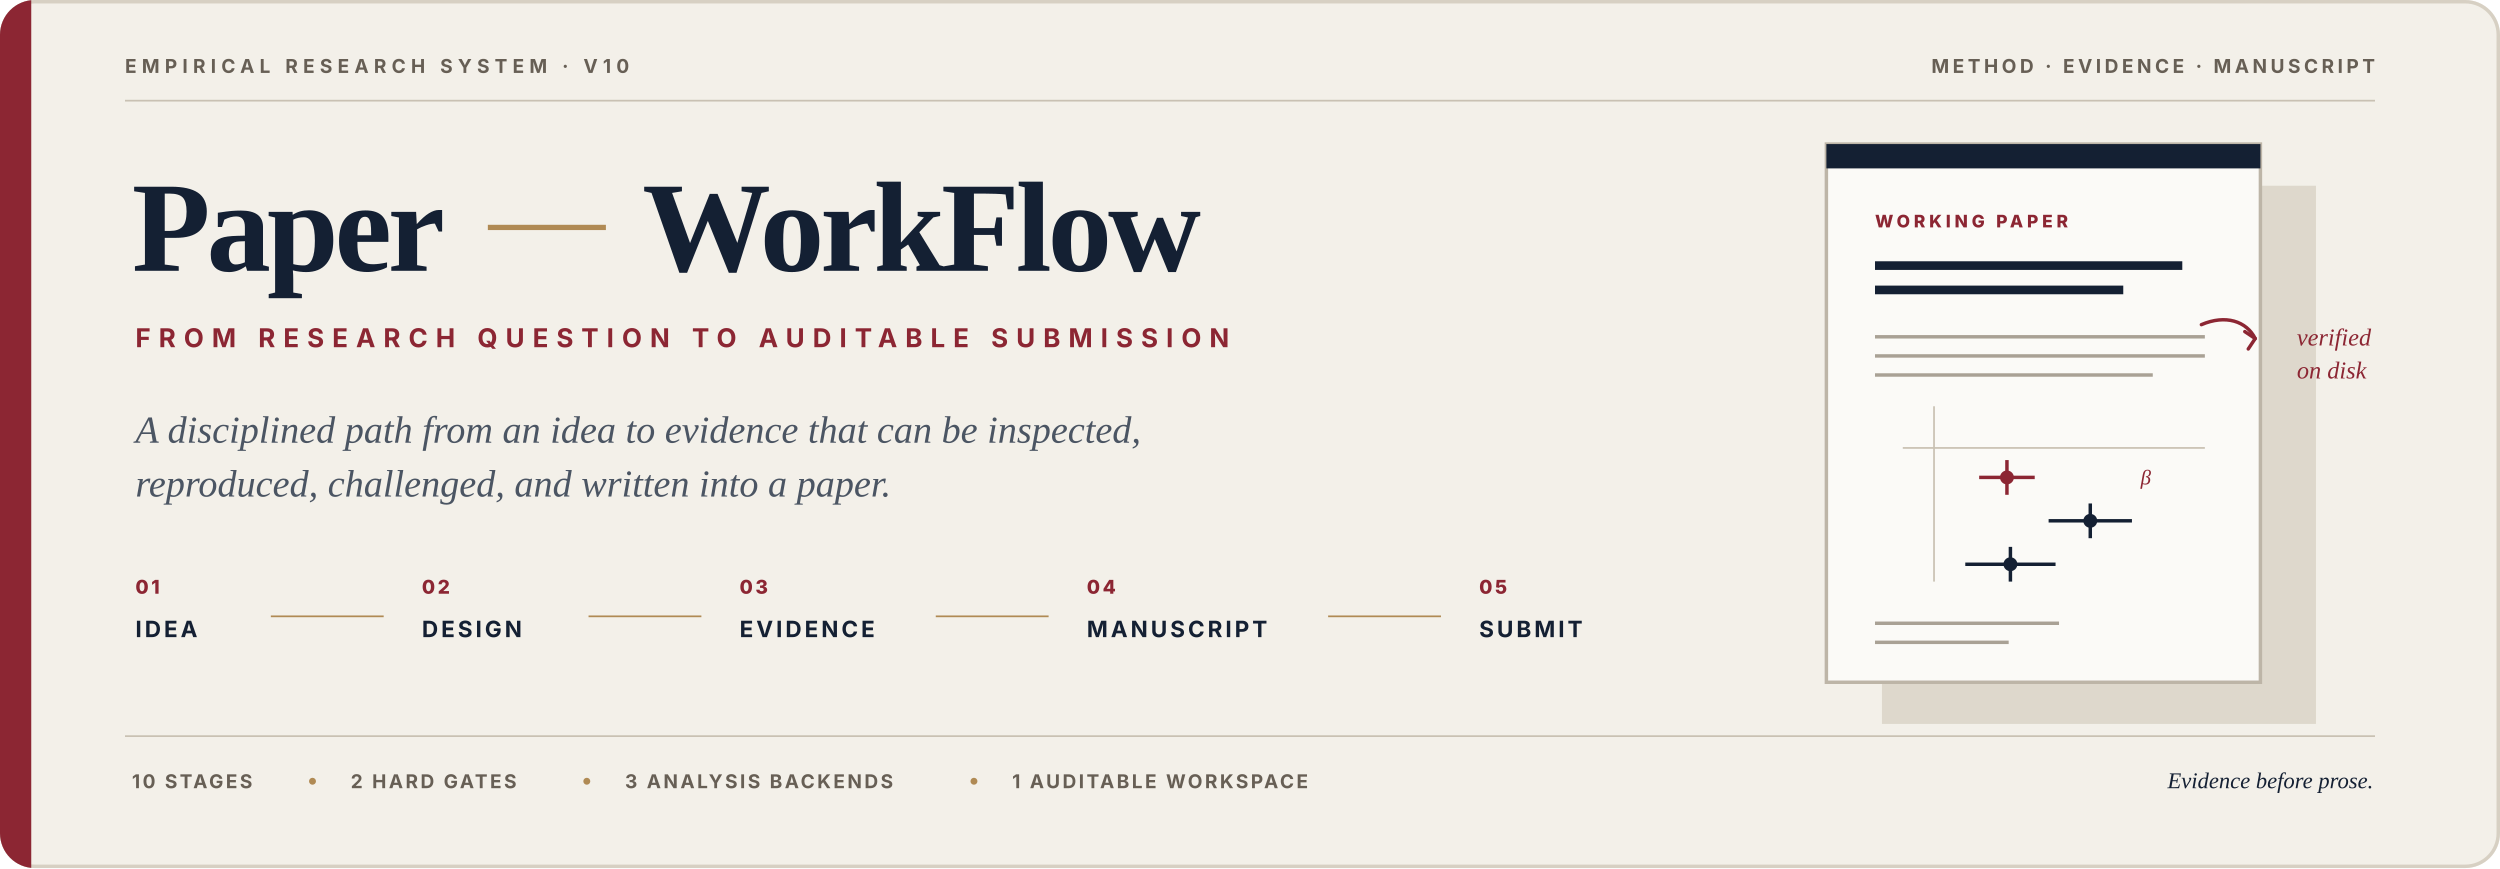
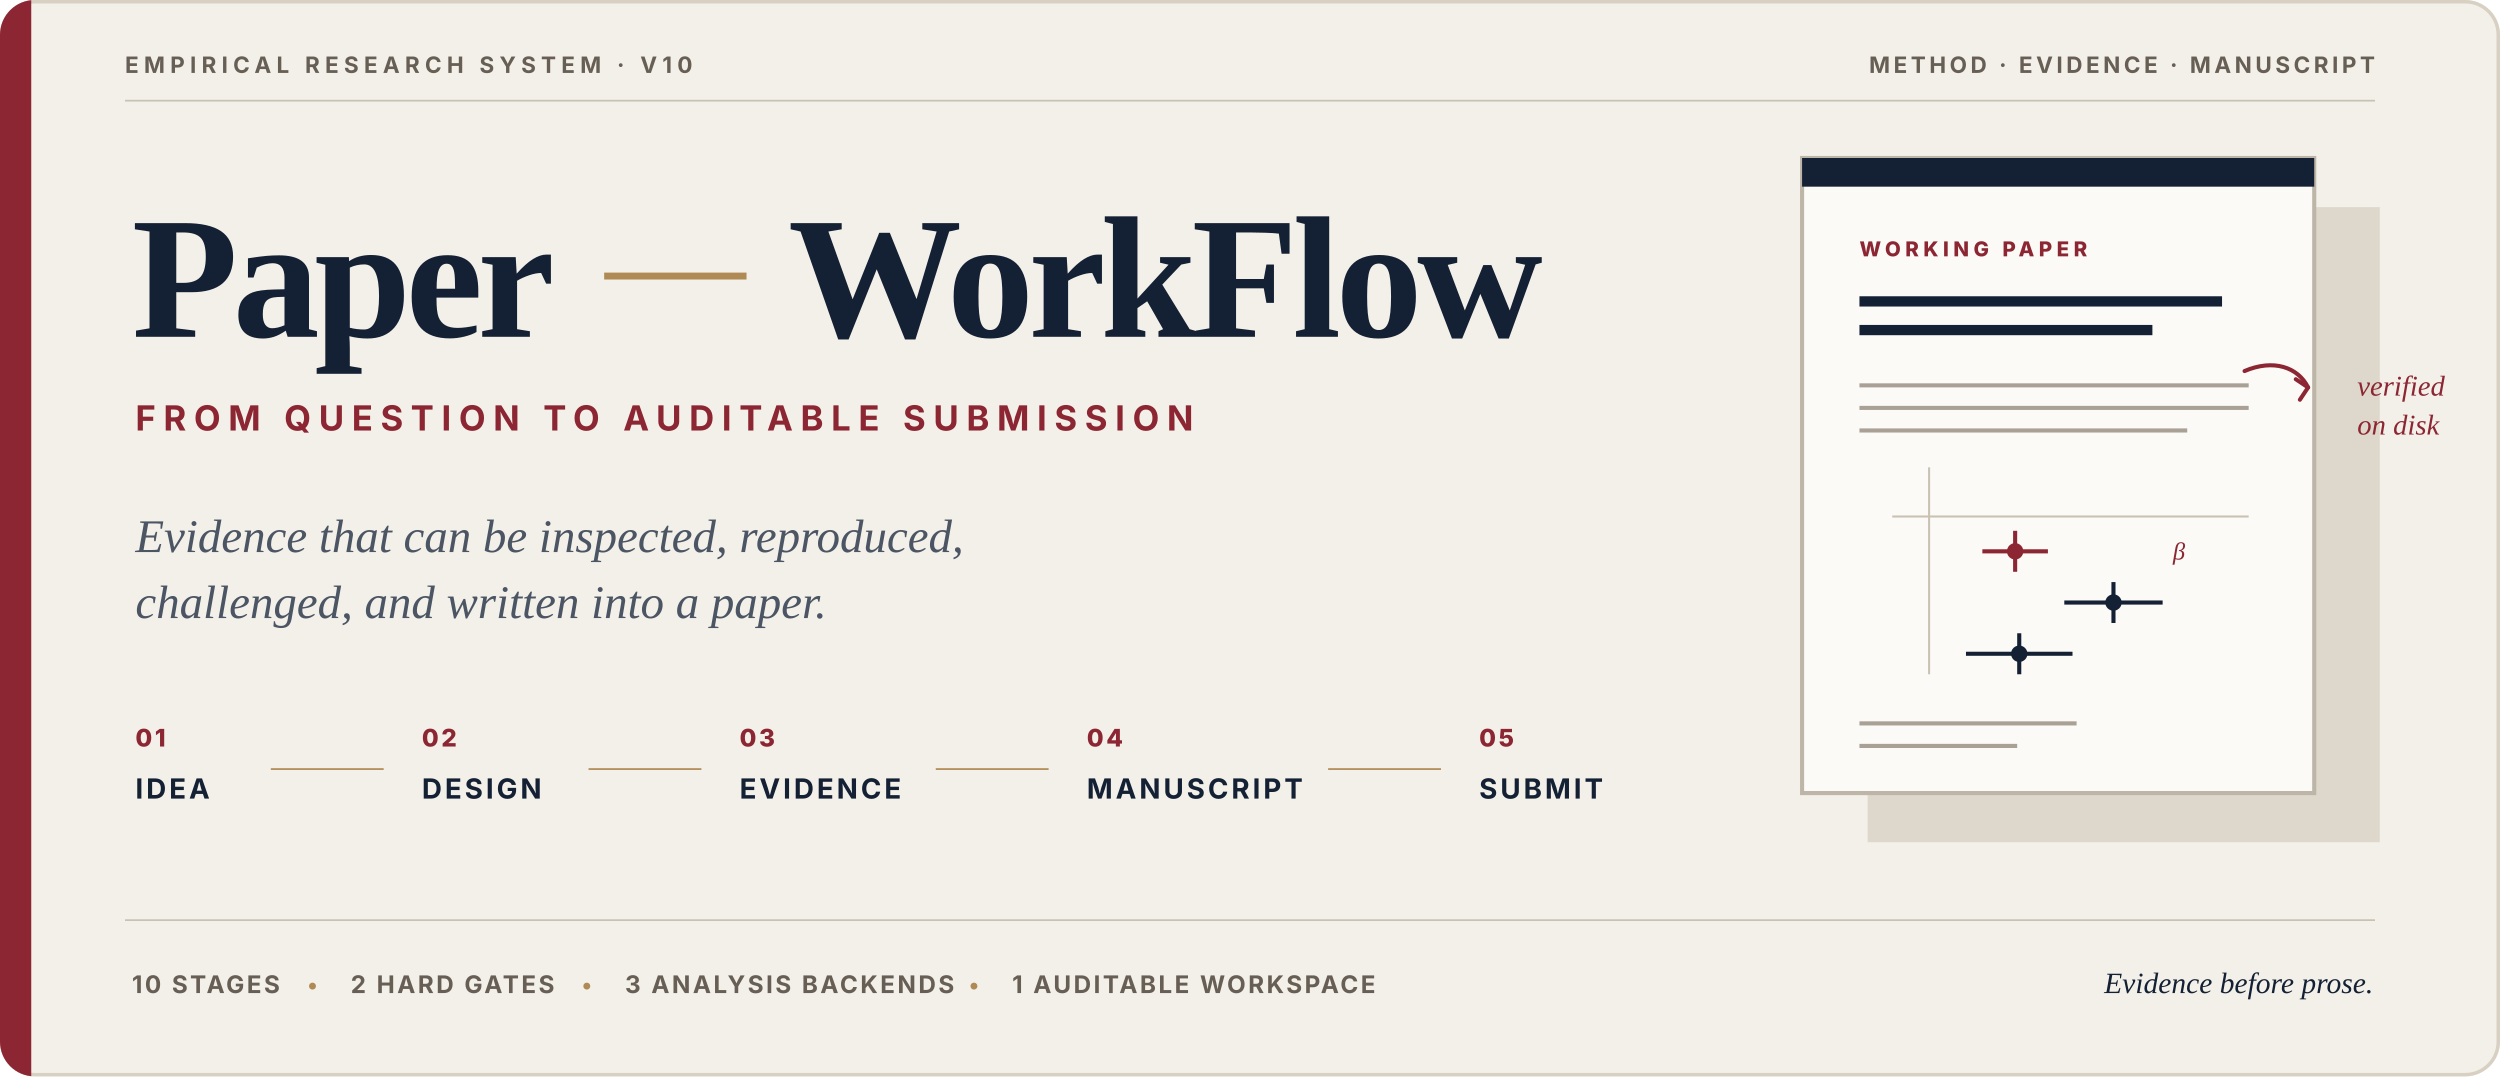
- <svg xmlns="http://www.w3.org/2000/svg" width="1440" height="500" viewBox="0 0 1440 500" fill="none" role="img" aria-labelledby="title desc">
+ <svg xmlns="http://www.w3.org/2000/svg" width="1440" height="620" viewBox="0 0 1440 620" fill="none" role="img" aria-labelledby="title desc">
  <defs>
    <clipPath id="frame">
-       <rect width="1440" height="500" rx="20" />
+       <rect width="1440" height="620" rx="20" />
    </clipPath>
    <style>
      .sans { font-family: Inter, ui-sans-serif, system-ui, -apple-system, BlinkMacSystemFont, "Segoe UI", sans-serif; }
      .serif { font-family: Georgia, "Times New Roman", serif; }
    </style>
  </defs>
  <g clip-path="url(#frame)">
-     <rect width="1440" height="500" fill="#F3F0E9" />
-     <rect x="1" y="1" width="1438" height="498" rx="19" stroke="#D7D0C3" stroke-width="2" />
-     <rect width="18" height="500" fill="#8C2633" />
+     <rect width="1440" height="620" fill="#F3F0E9" />
+     <rect x="1" y="1" width="1438" height="618" rx="19" stroke="#D7D0C3" stroke-width="2" />
+     <rect width="18" height="620" fill="#8C2633" />
    <path d="M72 58H1368" stroke="#C9C1B3" />
-     <path d="M72 424H1368" stroke="#C9C1B3" />
-     <text x="72" y="42" class="sans" fill="#675F55" font-size="11" font-weight="700" letter-spacing="3">EMPIRICAL RESEARCH SYSTEM · V10</text>
-     <text x="1368" y="42" class="sans" fill="#675F55" font-size="11" font-weight="700" letter-spacing="2" text-anchor="end">METHOD · EVIDENCE · MANUSCRIPT</text>
-     <text x="76" y="156" class="serif" fill="#142033" font-size="74" font-weight="700" letter-spacing="-2.2">Paper</text>
-     <line x1="281" y1="131" x2="349" y2="131" stroke="#B08A54" stroke-width="3" />
-     <text x="370" y="156" class="serif" fill="#142033" font-size="74" font-weight="700" letter-spacing="-2.2">WorkFlow</text>
-     <text x="78" y="200" class="sans" fill="#8C2633" font-size="15" font-weight="750" letter-spacing="4.6">FROM RESEARCH QUESTION TO AUDITABLE SUBMISSION</text>
-     <text x="78" y="255" class="serif" fill="#4B5563" font-size="22" font-style="italic">A disciplined path from an idea to evidence that can be inspected,</text>
-     <text x="78" y="286" class="serif" fill="#4B5563" font-size="22" font-style="italic">reproduced, challenged, and written into a paper.</text>
-     <g transform="translate(78 342)" class="sans">
+     <path d="M72 530H1368" stroke="#C9C1B3" />
+     <text x="72" y="42" class="sans" fill="#675F55" font-size="13" font-weight="700" letter-spacing="3">EMPIRICAL RESEARCH SYSTEM · V10</text>
+     <text x="1368" y="42" class="sans" fill="#675F55" font-size="13" font-weight="700" letter-spacing="2" text-anchor="end">METHOD · EVIDENCE · MANUSCRIPT</text>
+     <text x="76" y="194" class="serif" fill="#142033" font-size="100" font-weight="700" letter-spacing="-3">Paper</text>
+     <line x1="348" y1="159" x2="430" y2="159" stroke="#B08A54" stroke-width="4" />
+     <text x="454" y="194" class="serif" fill="#142033" font-size="100" font-weight="700" letter-spacing="-3">WorkFlow</text>
+     <text x="78" y="248" class="sans" fill="#8C2633" font-size="20" font-weight="750" letter-spacing="4.4">FROM QUESTION TO AUDITABLE SUBMISSION</text>
+     <text x="78" y="318" class="serif" fill="#4B5563" font-size="27" font-style="italic">Evidence that can be inspected, reproduced,</text>
+     <text x="78" y="356" class="serif" fill="#4B5563" font-size="27" font-style="italic">challenged, and written into a paper.</text>
+     <g transform="translate(78 430)" class="sans">
      <g>
-         <text x="0" y="0" fill="#8C2633" font-size="11" font-weight="800" letter-spacing="1.5">01</text>
-         <text x="0" y="25" fill="#142033" font-size="13" font-weight="750" letter-spacing="1.7">IDEA</text>
+         <text x="0" y="0" fill="#8C2633" font-size="14" font-weight="800" letter-spacing="1.5">01</text>
+         <text x="0" y="30" fill="#142033" font-size="16" font-weight="750" letter-spacing="1.7">IDEA</text>
      </g>
      <line x1="78" y1="13" x2="143" y2="13" stroke="#B08A54" />
      <g transform="translate(165 0)">
-         <text x="0" y="0" fill="#8C2633" font-size="11" font-weight="800" letter-spacing="1.5">02</text>
-         <text x="0" y="25" fill="#142033" font-size="13" font-weight="750" letter-spacing="1.7">DESIGN</text>
+         <text x="0" y="0" fill="#8C2633" font-size="14" font-weight="800" letter-spacing="1.5">02</text>
+         <text x="0" y="30" fill="#142033" font-size="16" font-weight="750" letter-spacing="1.7">DESIGN</text>
      </g>
      <line x1="261" y1="13" x2="326" y2="13" stroke="#B08A54" />
      <g transform="translate(348 0)">
-         <text x="0" y="0" fill="#8C2633" font-size="11" font-weight="800" letter-spacing="1.5">03</text>
-         <text x="0" y="25" fill="#142033" font-size="13" font-weight="750" letter-spacing="1.7">EVIDENCE</text>
+         <text x="0" y="0" fill="#8C2633" font-size="14" font-weight="800" letter-spacing="1.5">03</text>
+         <text x="0" y="30" fill="#142033" font-size="16" font-weight="750" letter-spacing="1.7">EVIDENCE</text>
      </g>
      <line x1="461" y1="13" x2="526" y2="13" stroke="#B08A54" />
      <g transform="translate(548 0)">
-         <text x="0" y="0" fill="#8C2633" font-size="11" font-weight="800" letter-spacing="1.5">04</text>
-         <text x="0" y="25" fill="#142033" font-size="13" font-weight="750" letter-spacing="1.7">MANUSCRIPT</text>
+         <text x="0" y="0" fill="#8C2633" font-size="14" font-weight="800" letter-spacing="1.5">04</text>
+         <text x="0" y="30" fill="#142033" font-size="16" font-weight="750" letter-spacing="1.7">MANUSCRIPT</text>
      </g>
      <line x1="687" y1="13" x2="752" y2="13" stroke="#B08A54" />
      <g transform="translate(774 0)">
-         <text x="0" y="0" fill="#8C2633" font-size="11" font-weight="800" letter-spacing="1.5">05</text>
-         <text x="0" y="25" fill="#142033" font-size="13" font-weight="750" letter-spacing="1.7">SUBMIT</text>
+         <text x="0" y="0" fill="#8C2633" font-size="14" font-weight="800" letter-spacing="1.5">05</text>
+         <text x="0" y="30" fill="#142033" font-size="16" font-weight="750" letter-spacing="1.7">SUBMIT</text>
      </g>
    </g>
-     <g transform="translate(1052 83)">
+     <g transform="translate(1038 91) scale(1.18)">
      <rect x="32" y="24" width="250" height="310" fill="#DED8CC" />
      <rect x="0" y="0" width="250" height="310" fill="#FBFAF7" stroke="#BDB5A7" stroke-width="2" />
      <path d="M0 0H250V14H0Z" fill="#142033" />
      <text x="28" y="48" class="sans" fill="#8C2633" font-size="10" font-weight="800" letter-spacing="2.2">WORKING PAPER</text>
      <path d="M28 70H205" stroke="#142033" stroke-width="5" />
      <path d="M28 84H171" stroke="#142033" stroke-width="5" />
      <path d="M28 111H218M28 122H218M28 133H188" stroke="#A9A195" stroke-width="2" />
      <path d="M44 175H218M62 151V252" stroke="#C9C1B3" />
      <path d="M88 192H120M104 182V202" stroke="#8C2633" stroke-width="2" />
      <circle cx="104" cy="192" r="4" fill="#8C2633" />
      <path d="M128 217H176M152 207V227" stroke="#142033" stroke-width="2" />
      <circle cx="152" cy="217" r="4" fill="#142033" />
      <path d="M80 242H132M106 232V252" stroke="#142033" stroke-width="2" />
      <circle cx="106" cy="242" r="4" fill="#142033" />
      <text x="181" y="196" class="serif" fill="#8C2633" font-size="12" font-style="italic">β</text>
      <path d="M28 276H134" stroke="#A9A195" stroke-width="2" />
      <path d="M28 287H105" stroke="#A9A195" stroke-width="2" />
      <path d="M216 104C230 98 242 102 247 112" stroke="#8C2633" stroke-width="2" stroke-linecap="round" />
      <path d="M247 112L241 108M247 112L243 118" stroke="#8C2633" stroke-width="2" stroke-linecap="round" />
      <text x="271" y="116" class="serif" fill="#8C2633" font-size="14" font-style="italic">verified</text>
      <text x="271" y="135" class="serif" fill="#8C2633" font-size="14" font-style="italic">on disk</text>
    </g>
-     <g transform="translate(76 454)" class="sans" fill="#675F55" font-size="11" font-weight="700" letter-spacing="1.4">
+     <g transform="translate(76 572)" class="sans" fill="#675F55" font-size="14" font-weight="700" letter-spacing="1.4">
      <text x="0" y="0">10 STAGES</text>
      <circle cx="104" cy="-4" r="2" fill="#B08A54" />
      <text x="126" y="0">2 HARD GATES</text>
      <circle cx="262" cy="-4" r="2" fill="#B08A54" />
      <text x="284" y="0">3 ANALYSIS BACKENDS</text>
      <circle cx="485" cy="-4" r="2" fill="#B08A54" />
      <text x="507" y="0">1 AUDITABLE WORKSPACE</text>
    </g>
-     <text x="1367" y="454" class="serif" fill="#142033" font-size="13" font-style="italic" text-anchor="end">Evidence before prose.</text>
+     <text x="1367" y="572" class="serif" fill="#142033" font-size="17" font-style="italic" text-anchor="end">Evidence before prose.</text>
  </g>
</svg>
